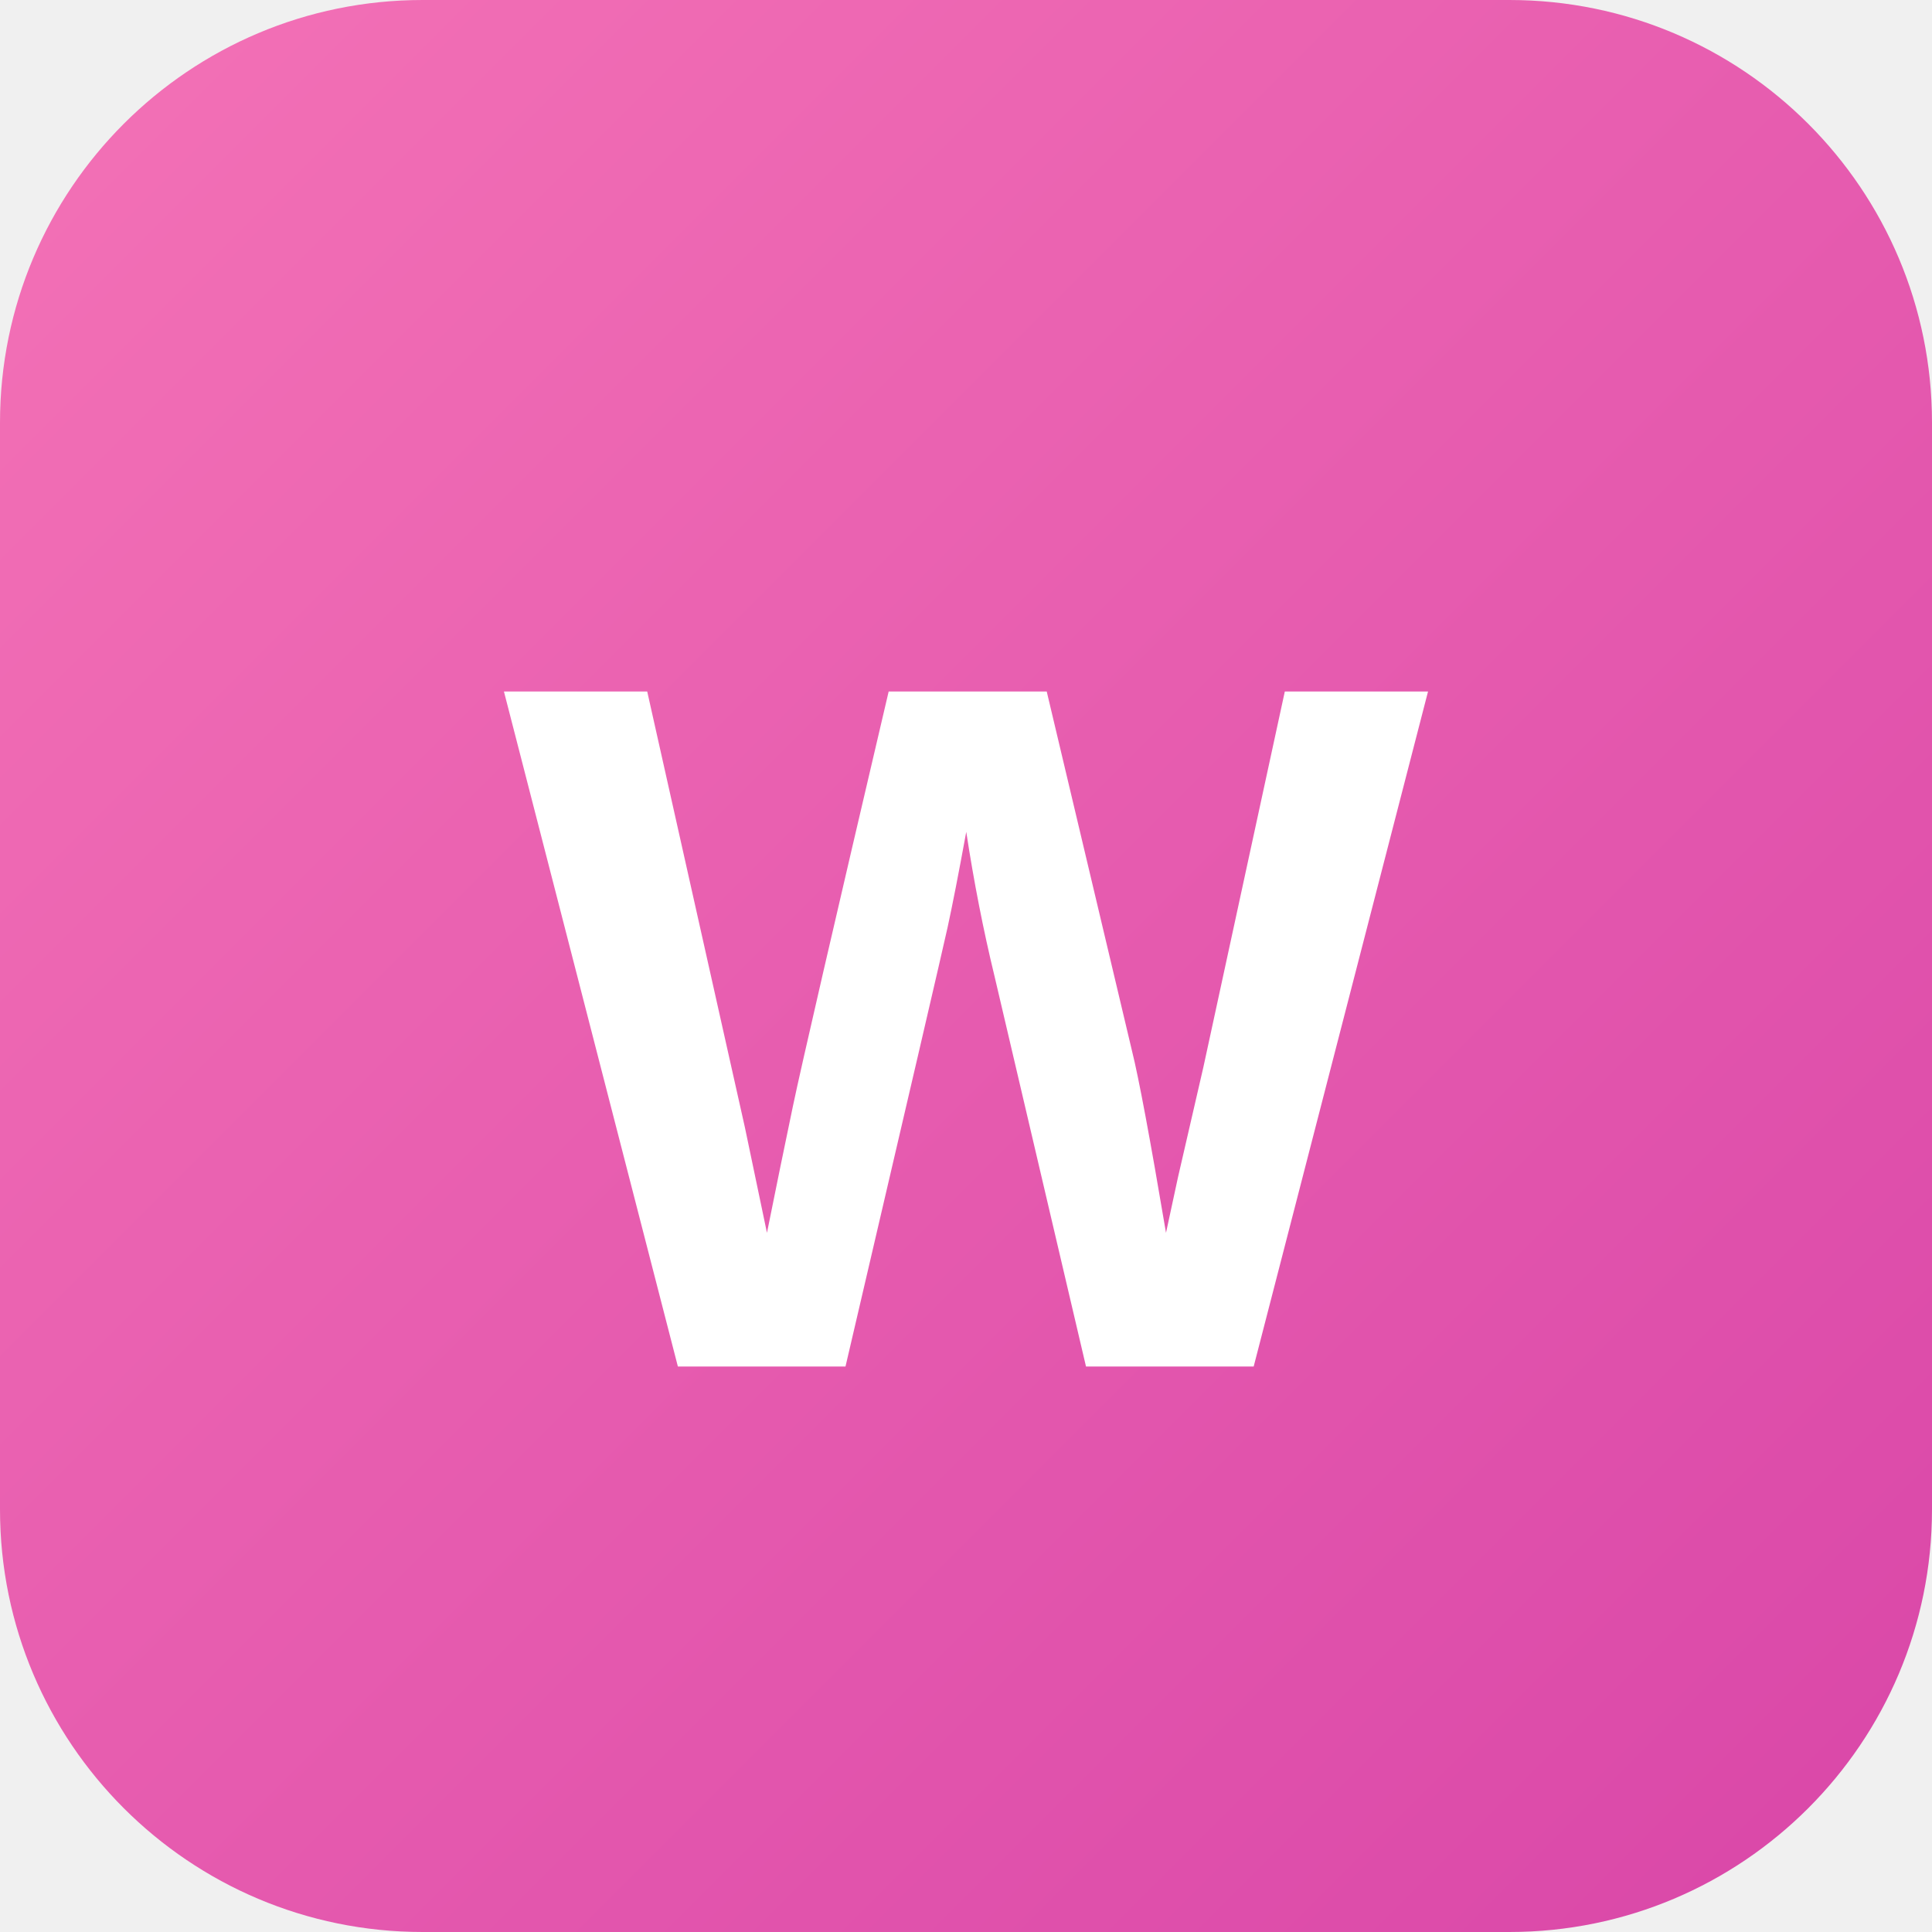
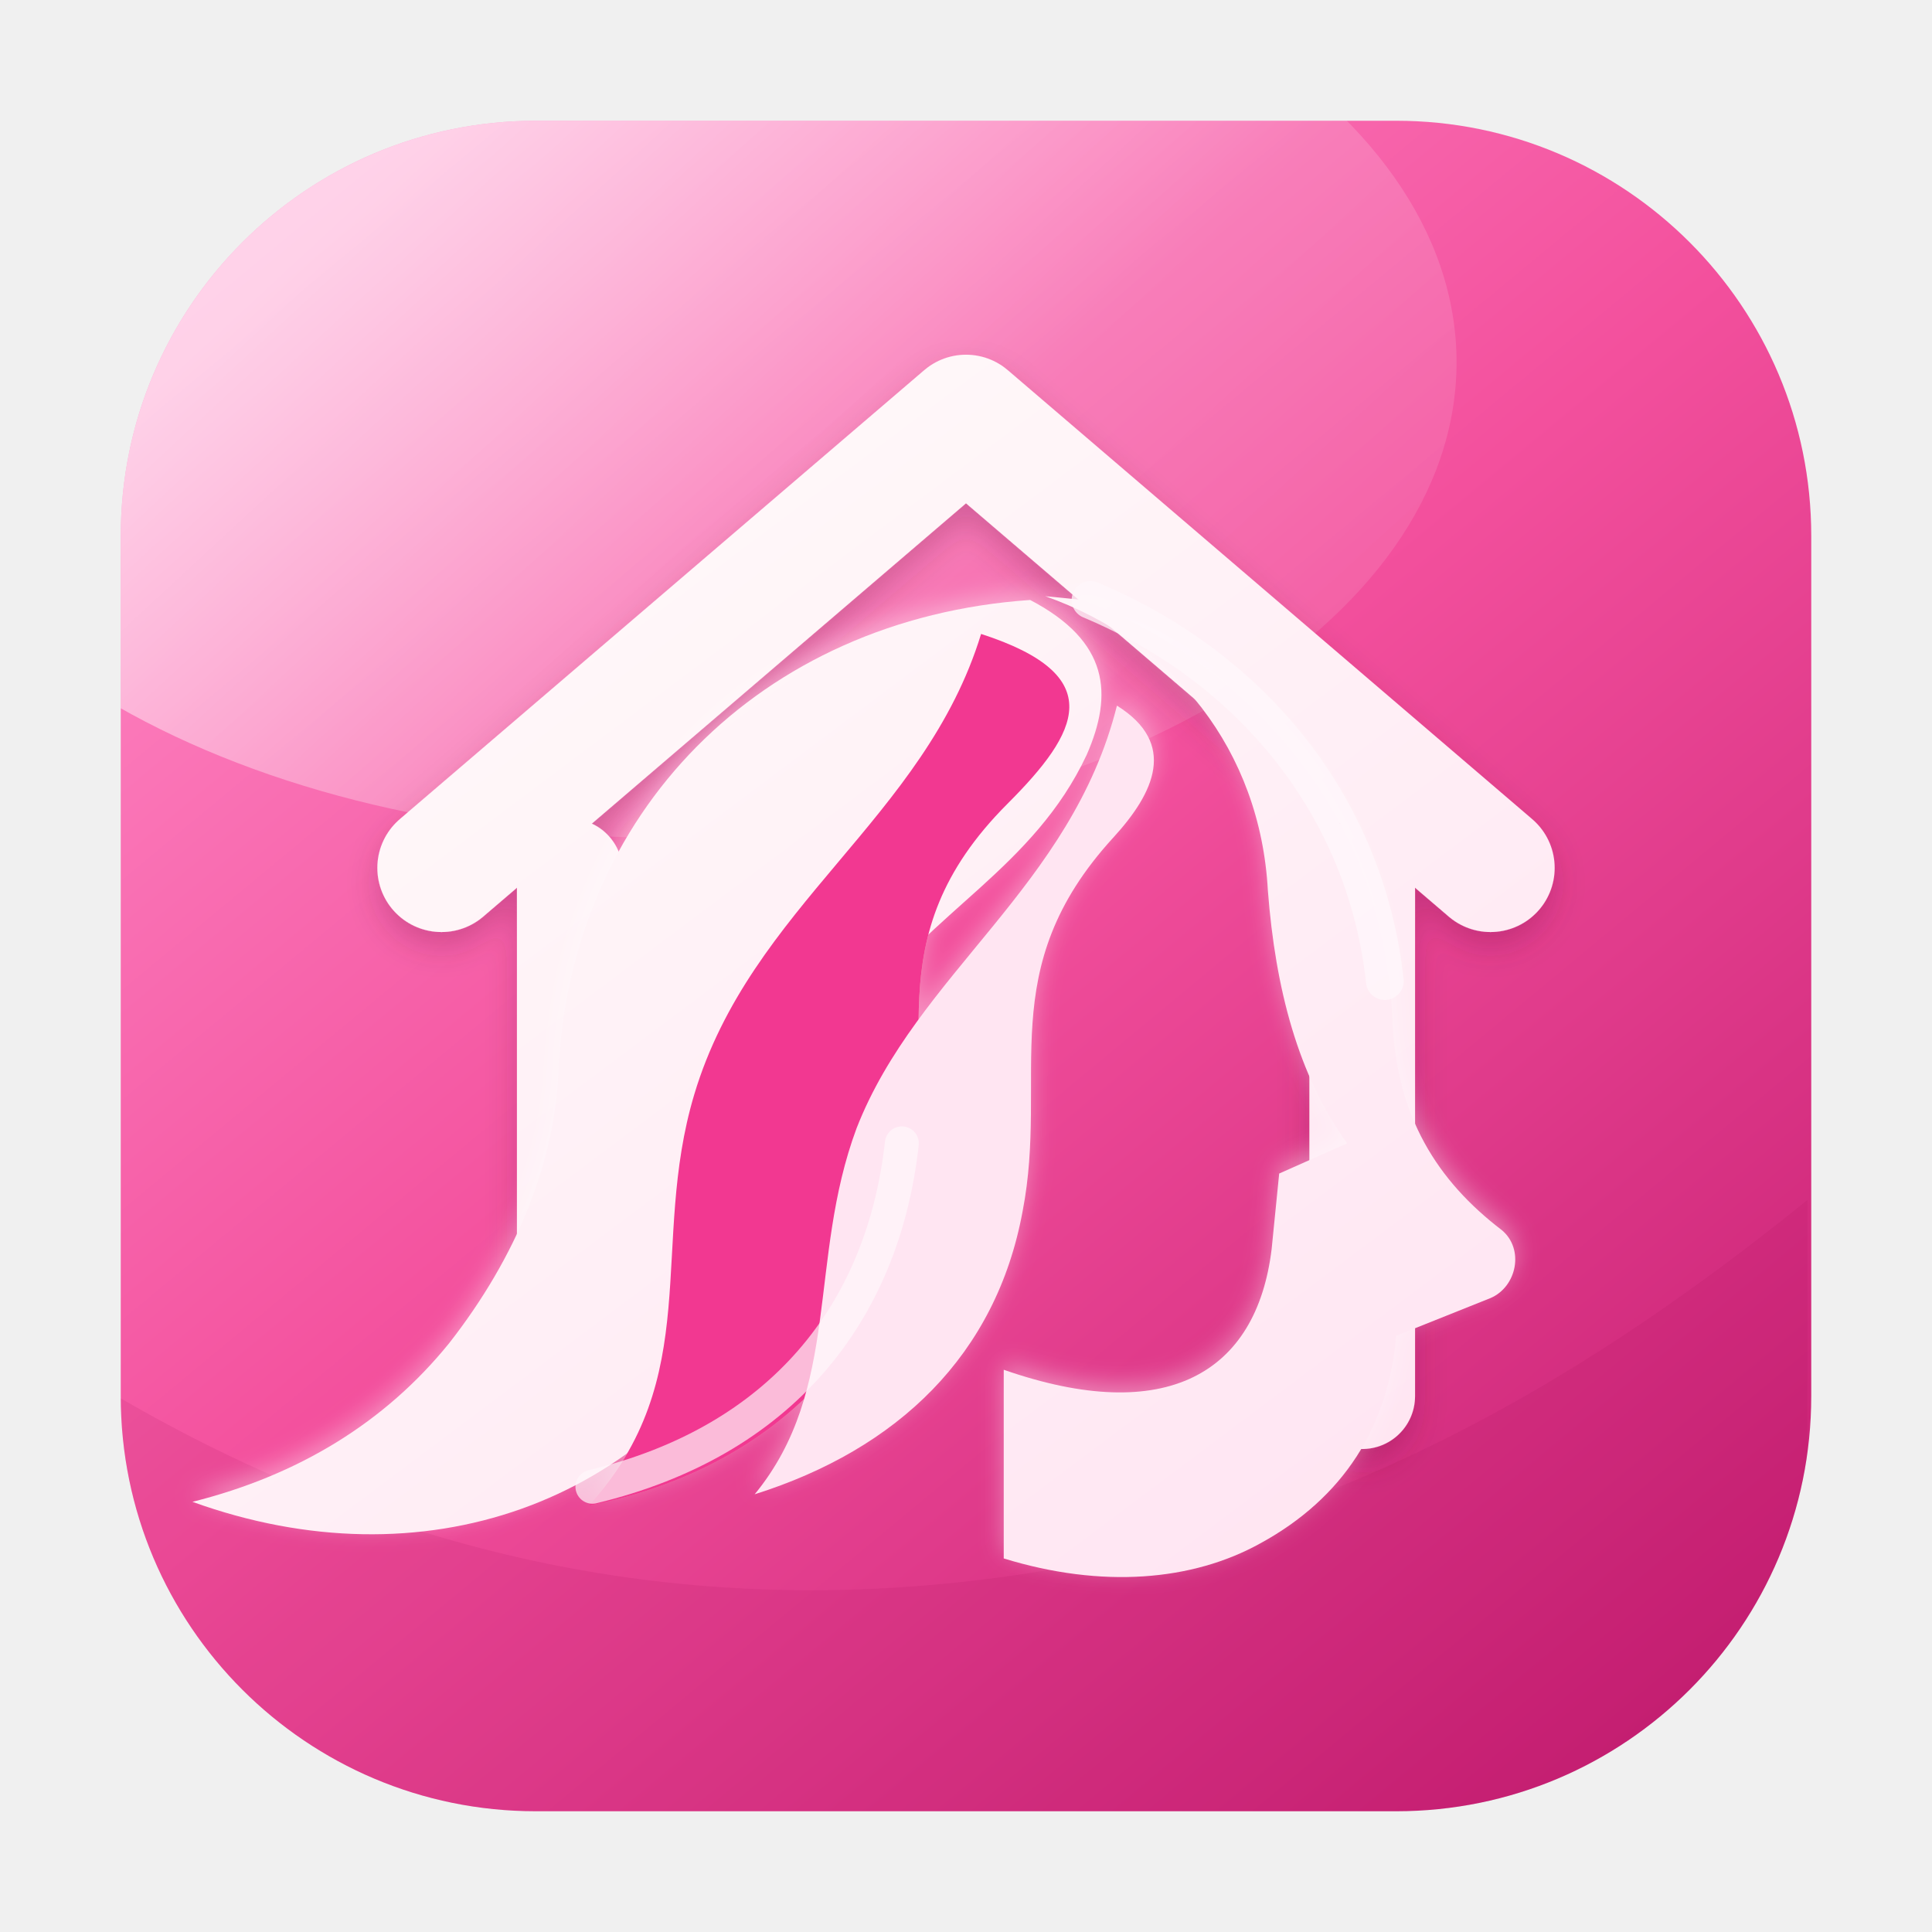
- <svg xmlns="http://www.w3.org/2000/svg" viewBox="0 0 512 512">
+ <svg xmlns="http://www.w3.org/2000/svg" viewBox="0 0 512 512" role="img" aria-label="Lunexa app icon">
  <defs>
-     <linearGradient id="g" x1="0" y1="0" x2="1" y2="1">
-       <stop offset="0" stop-color="#f472b6" />
-       <stop offset="1" stop-color="#d946a8" />
+     <linearGradient id="bg" x1="72" y1="40" x2="430" y2="472" gradientUnits="userSpaceOnUse">
+       <stop offset="0" stop-color="#ff8cc7" />
+       <stop offset="0.48" stop-color="#f3509d" />
+       <stop offset="1" stop-color="#c71f73" />
    </linearGradient>
+     <linearGradient id="shine" x1="96" y1="52" x2="394" y2="374" gradientUnits="userSpaceOnUse">
+       <stop offset="0" stop-color="#ffffff" stop-opacity="0.62" />
+       <stop offset="0.36" stop-color="#ffffff" stop-opacity="0.16" />
+       <stop offset="1" stop-color="#ffffff" stop-opacity="0" />
+     </linearGradient>
+     <linearGradient id="ink" x1="144" y1="108" x2="366" y2="404" gradientUnits="userSpaceOnUse">
+       <stop offset="0" stop-color="#fffafa" />
+       <stop offset="1" stop-color="#ffe5f2" />
+     </linearGradient>
+     <filter id="softShadow" x="-20%" y="-20%" width="140%" height="145%">
+       <feDropShadow dx="0" dy="14" stdDeviation="16" flood-color="#8f174f" flood-opacity="0.35" />
+       <feDropShadow dx="0" dy="4" stdDeviation="4" flood-color="#5c0c32" flood-opacity="0.22" />
+     </filter>
+     <filter id="innerLift" x="-15%" y="-15%" width="130%" height="130%">
+       <feDropShadow dx="0" dy="7" stdDeviation="5" flood-color="#92164f" flood-opacity="0.26" />
+       <feDropShadow dx="0" dy="-2" stdDeviation="3" flood-color="#ffffff" flood-opacity="0.38" />
+     </filter>
+     <clipPath id="round">
+       <rect x="32" y="32" width="448" height="448" rx="110" />
+     </clipPath>
  </defs>
-   <rect width="512" height="512" rx="112" fill="url(#g)" />
-   <text x="256" y="272" font-family="Arial, Helvetica, sans-serif" font-size="260" font-weight="700" fill="#ffffff" text-anchor="middle" dominant-baseline="central">W</text>
+   <rect x="32" y="32" width="448" height="448" rx="110" fill="url(#bg)" />
+   <g clip-path="url(#round)">
+     <ellipse cx="176" cy="96" rx="210" ry="126" fill="url(#shine)" />
+     <path d="M31 370c72 42 147 58 226 49 89-10 159-50 222-101v162H31z" fill="#a70f5b" opacity="0.13" />
+   </g>
+   <g filter="url(#softShadow)">
+     <path d="M117 230 256 111l139 119" fill="none" stroke="url(#ink)" stroke-width="34" stroke-linecap="round" stroke-linejoin="round" />
+     <path d="M151 231v139M361 231v139" fill="none" stroke="url(#ink)" stroke-width="28" stroke-linecap="round" />
+   </g>
+   <g filter="url(#innerLift)" fill="url(#ink)">
+     <path d="M287 159c46 18 80 59 82 111 1 26 12 43 29 56 6 5 4 15-3 18l-25 10c-2 24-14 43-36 55-18 10-42 12-68 4v-50c43 15 67 1 71-32l2-20 18-8c-13-18-19-41-21-67-2-37-25-66-59-78z" />
+     <path d="M273 159c-72 5-122 57-125 125-1 24-11 49-29 72-17 21-40 35-68 42 61 22 121 1 151-54 14-26 12-55 28-78 16-24 44-36 58-66 7-16 6-30-15-41z" />
+     <path d="M260 168c-15 49-61 72-76 122-12 40 3 75-28 109 46-9 78-39 86-83 7-37-11-67 25-103 19-19 27-34-7-45z" fill="#f23891" />
+     <path d="M296 187c-12 48-53 71-69 112-13 35-4 69-27 97 38-12 64-37 71-75 7-36-8-64 24-99 11-12 17-25 1-35z" fill="#ffe5f2" />
+   </g>
+   <path d="M289 159c43 18 73 55 78 101" fill="none" stroke="#fff7fb" stroke-width="10" stroke-linecap="round" opacity="0.76" />
+   <path d="M157 394c50-12 77-46 82-91" fill="none" stroke="#fff7fb" stroke-width="9" stroke-linecap="round" opacity="0.68" />
</svg>
